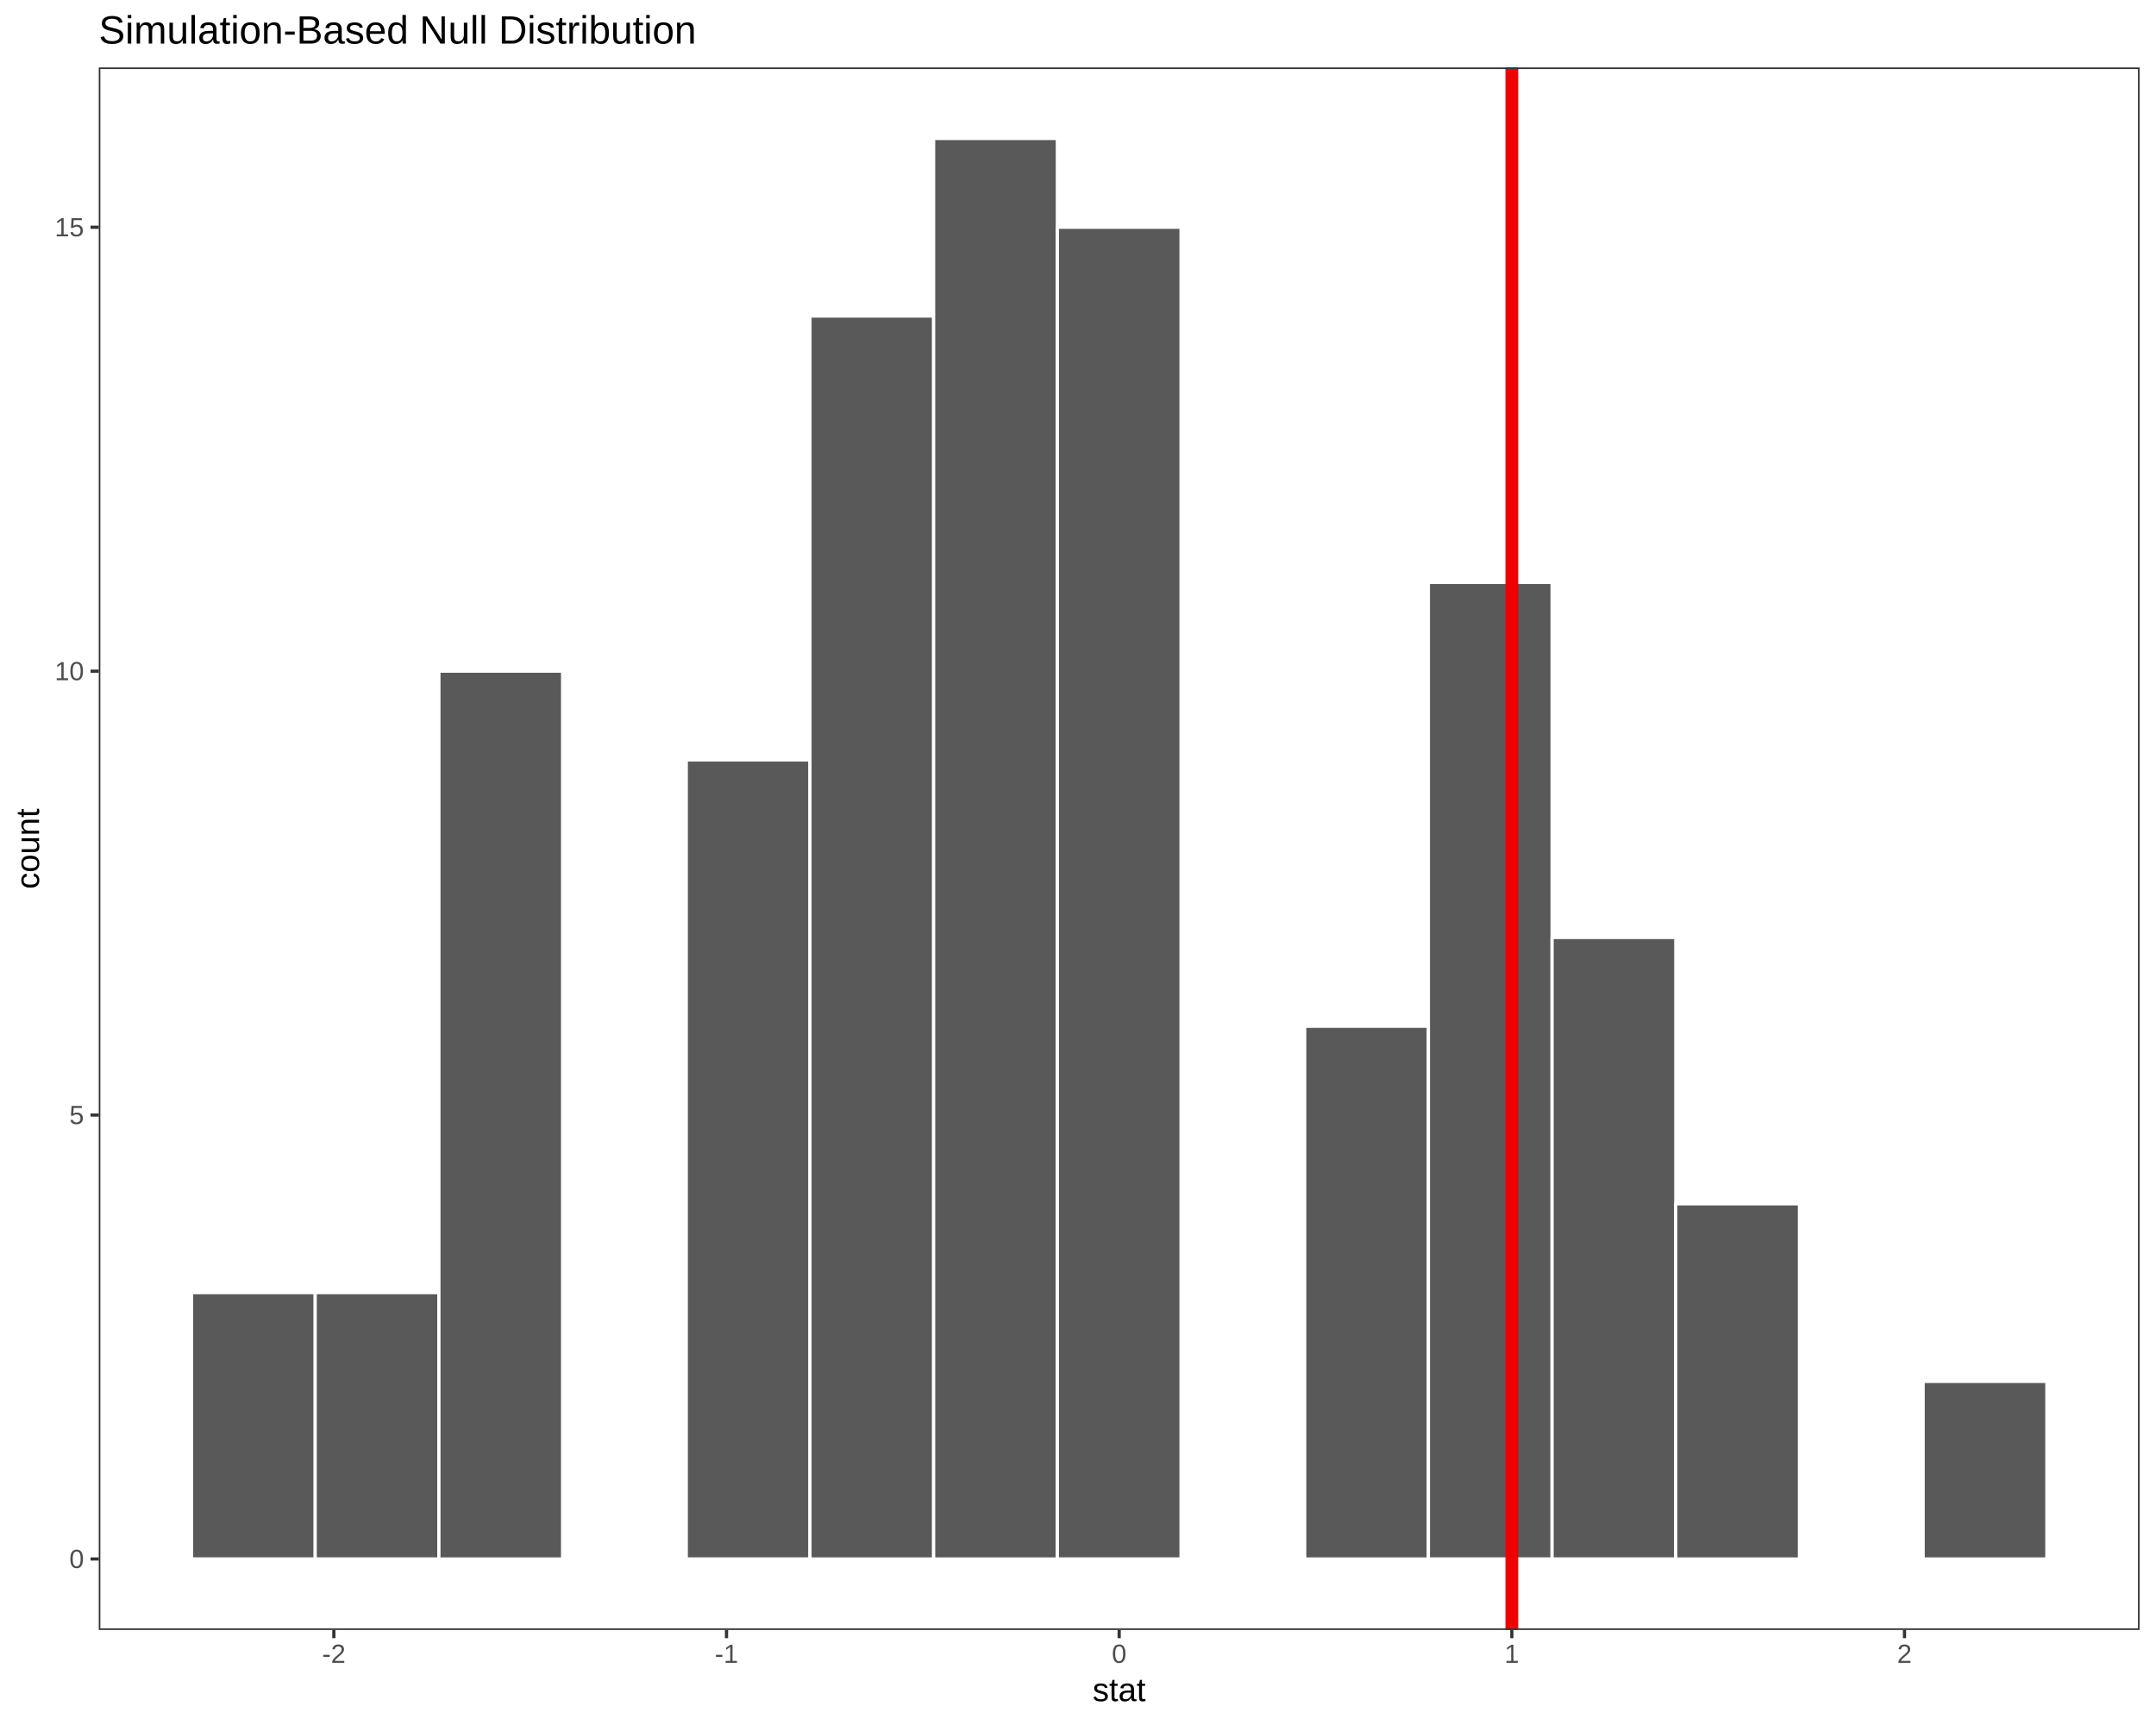
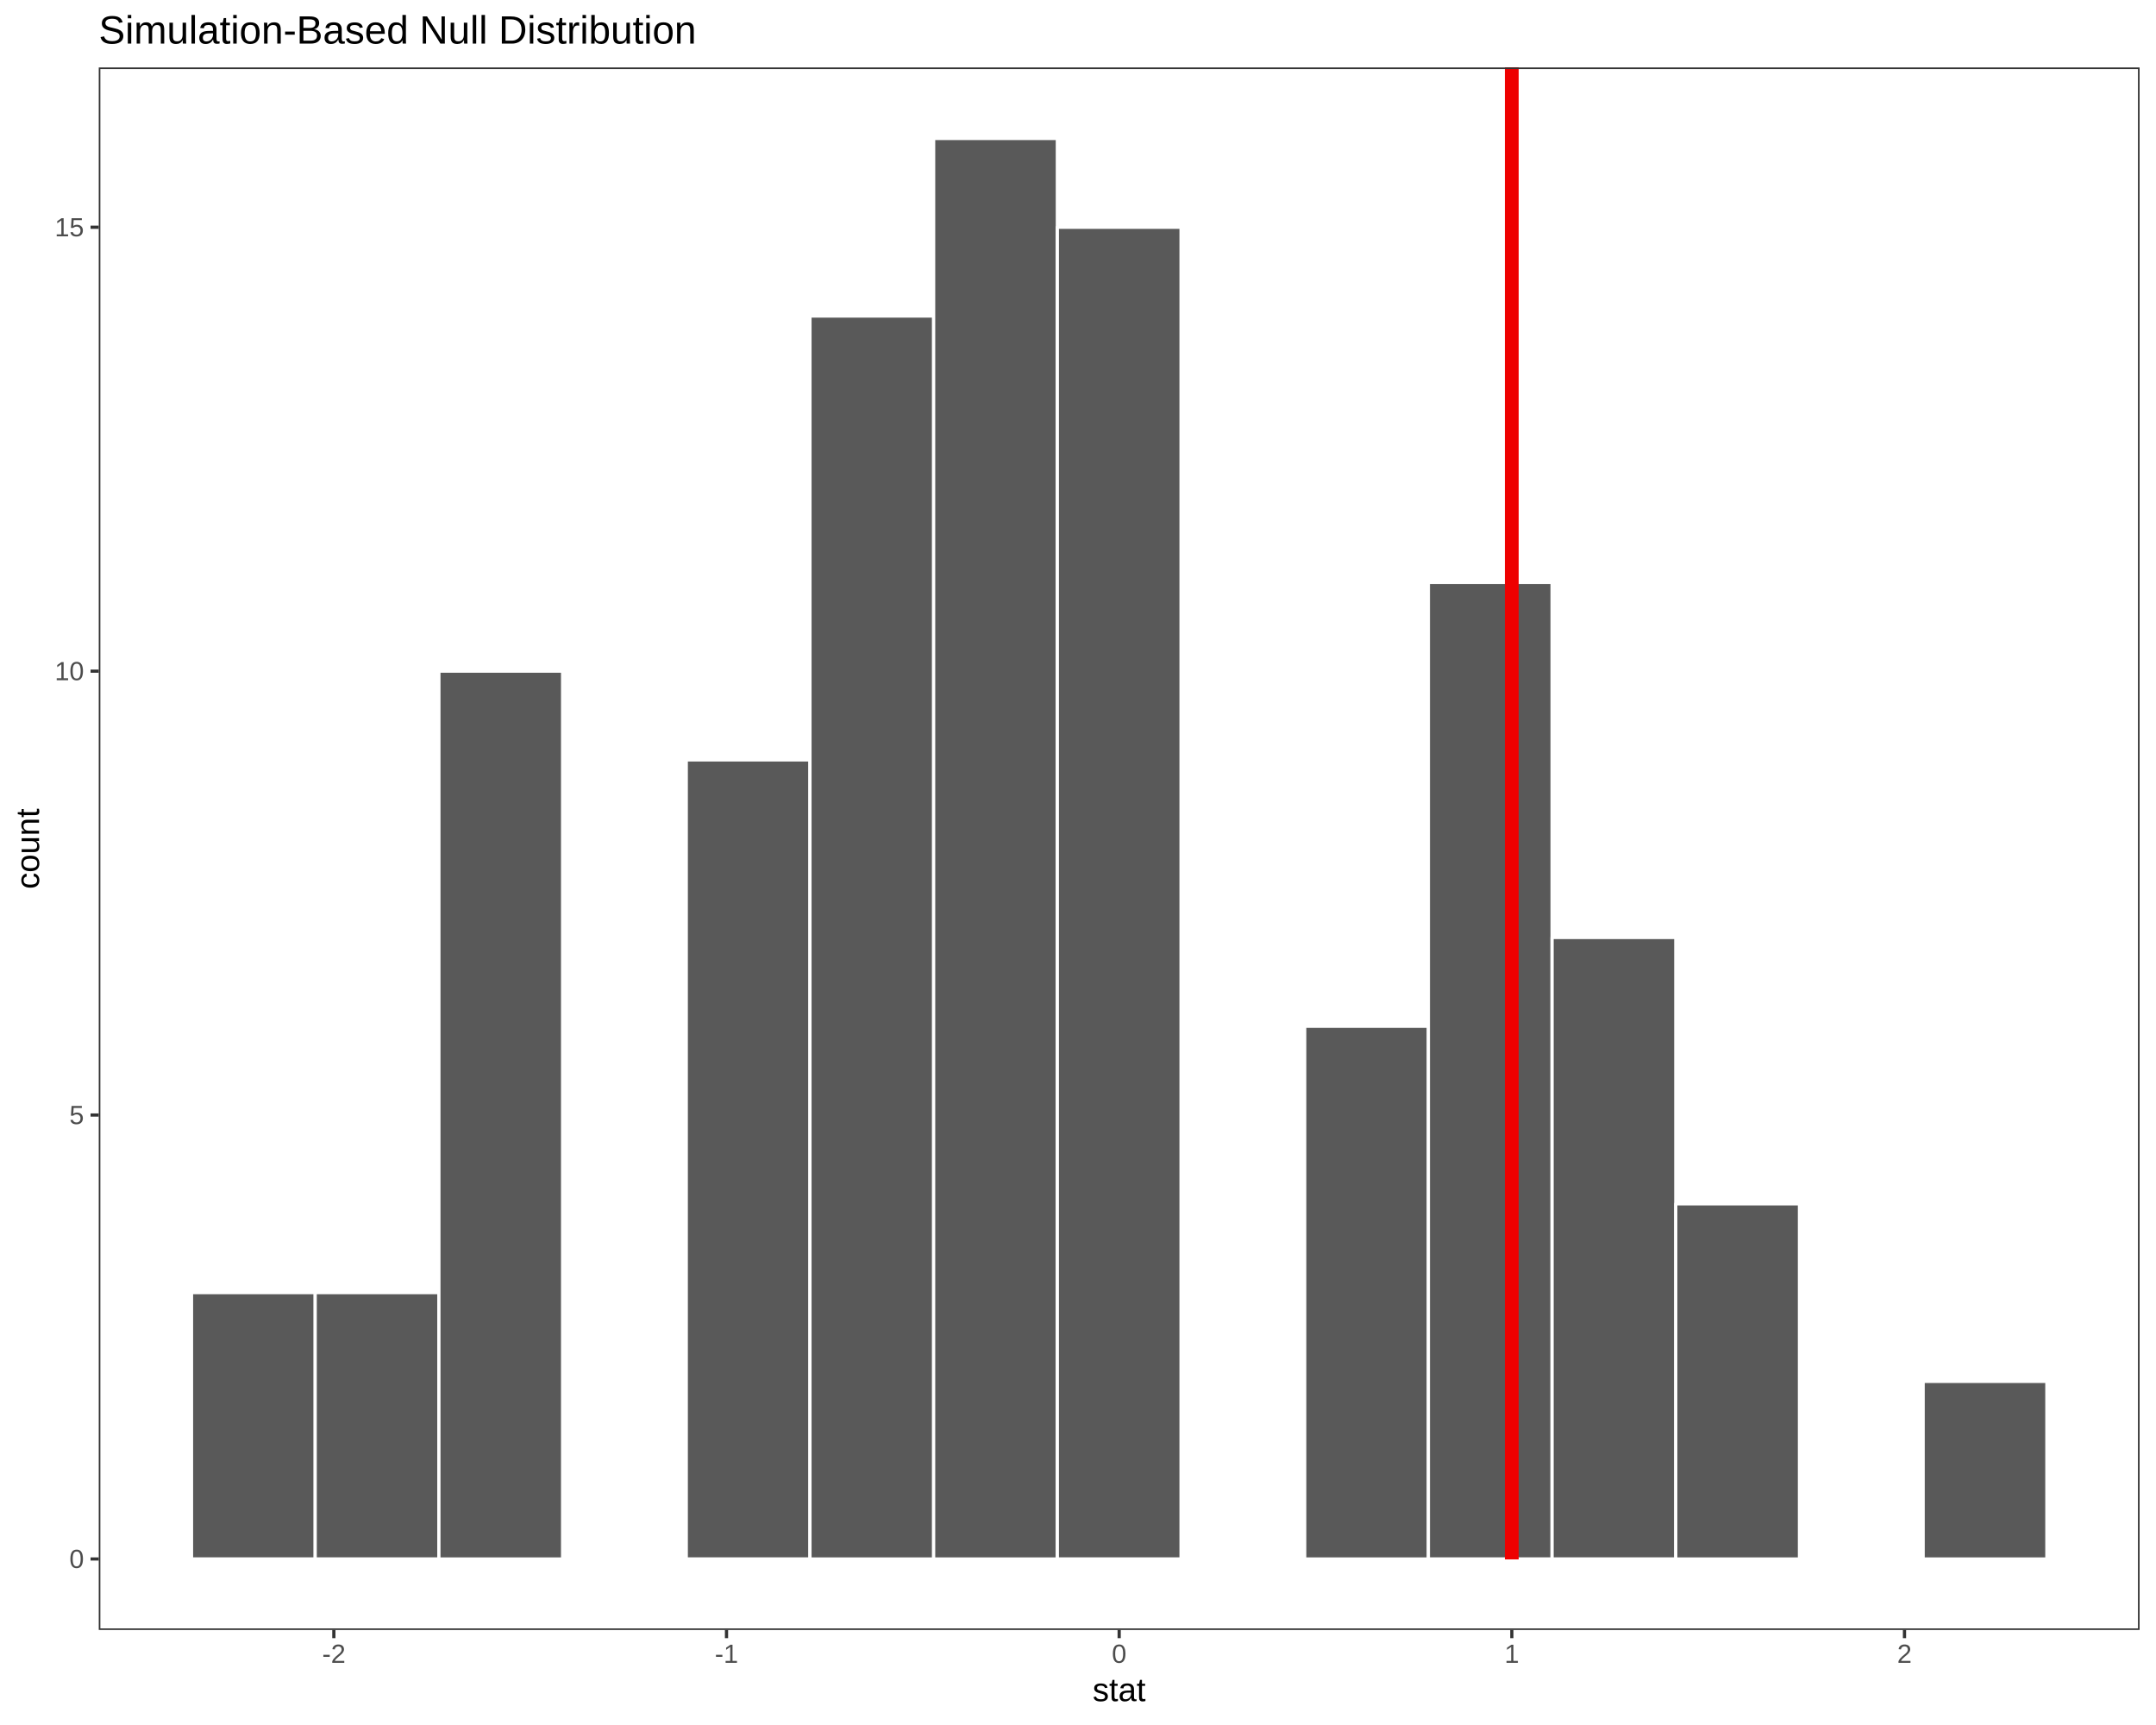
<svg xmlns="http://www.w3.org/2000/svg" viewBox="0 0 720.00 576.00">
  <defs>
    <style type="text/css">
    line, polyline, polygon, path, rect, circle {
      fill: none;
      stroke: #000000;
      stroke-linecap: round;
      stroke-linejoin: round;
      stroke-miterlimit: 10.00;
    }
  </style>
  </defs>
  <rect width="100%" height="100%" style="stroke: none; fill: #FFFFFF;" />
  <rect x="0.00" y="0.00" width="720.00" height="576.00" style="stroke-width: 1.07; stroke: #FFFFFF; fill: #FFFFFF;" />
  <defs>
    <clipPath id="cpMzIuOTh8NzE0LjUyfDU0NC4yN3wyMi41Mg==">
      <rect x="32.98" y="22.52" width="681.54" height="521.75" />
    </clipPath>
  </defs>
  <rect x="32.98" y="22.52" width="681.54" height="521.75" style="stroke-width: 1.07; stroke: none; fill: #FFFFFF;" clip-path="url(#cpMzIuOTh8NzE0LjUyfDU0NC4yN3wyMi41Mg==)" />
  <rect x="63.96" y="431.62" width="41.31" height="88.93" style="stroke-width: 1.07; stroke: #FFFFFF; stroke-linecap: butt; fill: #595959;" clip-path="url(#cpMzIuOTh8NzE0LjUyfDU0NC4yN3wyMi41Mg==)" />
  <rect x="105.26" y="431.62" width="41.31" height="88.93" style="stroke-width: 1.07; stroke: #FFFFFF; stroke-linecap: butt; fill: #595959;" clip-path="url(#cpMzIuOTh8NzE0LjUyfDU0NC4yN3wyMi41Mg==)" />
  <rect x="146.57" y="224.11" width="41.31" height="296.45" style="stroke-width: 1.07; stroke: #FFFFFF; stroke-linecap: butt; fill: #595959;" clip-path="url(#cpMzIuOTh8NzE0LjUyfDU0NC4yN3wyMi41Mg==)" />
  <rect x="187.87" y="520.56" width="41.31" height="0.00" style="stroke-width: 1.07; stroke: #FFFFFF; stroke-linecap: butt; fill: #595959;" clip-path="url(#cpMzIuOTh8NzE0LjUyfDU0NC4yN3wyMi41Mg==)" />
  <rect x="229.18" y="253.75" width="41.31" height="266.80" style="stroke-width: 1.07; stroke: #FFFFFF; stroke-linecap: butt; fill: #595959;" clip-path="url(#cpMzIuOTh8NzE0LjUyfDU0NC4yN3wyMi41Mg==)" />
  <rect x="270.49" y="105.53" width="41.31" height="415.03" style="stroke-width: 1.07; stroke: #FFFFFF; stroke-linecap: butt; fill: #595959;" clip-path="url(#cpMzIuOTh8NzE0LjUyfDU0NC4yN3wyMi41Mg==)" />
  <rect x="311.79" y="46.24" width="41.31" height="474.32" style="stroke-width: 1.07; stroke: #FFFFFF; stroke-linecap: butt; fill: #595959;" clip-path="url(#cpMzIuOTh8NzE0LjUyfDU0NC4yN3wyMi41Mg==)" />
  <rect x="353.10" y="75.88" width="41.31" height="444.67" style="stroke-width: 1.07; stroke: #FFFFFF; stroke-linecap: butt; fill: #595959;" clip-path="url(#cpMzIuOTh8NzE0LjUyfDU0NC4yN3wyMi41Mg==)" />
  <rect x="394.40" y="520.56" width="41.31" height="0.00" style="stroke-width: 1.07; stroke: #FFFFFF; stroke-linecap: butt; fill: #595959;" clip-path="url(#cpMzIuOTh8NzE0LjUyfDU0NC4yN3wyMi41Mg==)" />
  <rect x="435.71" y="342.69" width="41.31" height="177.87" style="stroke-width: 1.07; stroke: #FFFFFF; stroke-linecap: butt; fill: #595959;" clip-path="url(#cpMzIuOTh8NzE0LjUyfDU0NC4yN3wyMi41Mg==)" />
  <rect x="477.01" y="194.46" width="41.31" height="326.09" style="stroke-width: 1.07; stroke: #FFFFFF; stroke-linecap: butt; fill: #595959;" clip-path="url(#cpMzIuOTh8NzE0LjUyfDU0NC4yN3wyMi41Mg==)" />
  <rect x="518.32" y="313.04" width="41.31" height="207.51" style="stroke-width: 1.07; stroke: #FFFFFF; stroke-linecap: butt; fill: #595959;" clip-path="url(#cpMzIuOTh8NzE0LjUyfDU0NC4yN3wyMi41Mg==)" />
  <rect x="559.62" y="401.98" width="41.31" height="118.58" style="stroke-width: 1.07; stroke: #FFFFFF; stroke-linecap: butt; fill: #595959;" clip-path="url(#cpMzIuOTh8NzE0LjUyfDU0NC4yN3wyMi41Mg==)" />
  <rect x="600.93" y="520.56" width="41.31" height="0.00" style="stroke-width: 1.07; stroke: #FFFFFF; stroke-linecap: butt; fill: #595959;" clip-path="url(#cpMzIuOTh8NzE0LjUyfDU0NC4yN3wyMi41Mg==)" />
  <rect x="642.24" y="461.27" width="41.31" height="59.29" style="stroke-width: 1.07; stroke: #FFFFFF; stroke-linecap: butt; fill: #595959;" clip-path="url(#cpMzIuOTh8NzE0LjUyfDU0NC4yN3wyMi41Mg==)" />
-   <line x1="504.88" y1="544.27" x2="504.88" y2="22.52" style="stroke-width: 4.27; stroke: #EE0000; stroke-linecap: butt;" clip-path="url(#cpMzIuOTh8NzE0LjUyfDU0NC4yN3wyMi41Mg==)" />
+   <line x1="504.88" y1="520.56" x2="504.88" y2="22.52" style="stroke-width: 4.27; stroke: #EE0000; stroke-linecap: butt;" clip-path="url(#cpMzIuOTh8NzE0LjUyfDU0NC4yN3wyMi41Mg==)" />
+   <line x1="504.88" y1="520.56" x2="504.88" y2="22.52" style="stroke-width: 4.27; stroke: #EE0000; stroke-linecap: butt;" clip-path="url(#cpMzIuOTh8NzE0LjUyfDU0NC4yN3wyMi41Mg==)" />
+   <line x1="504.88" y1="520.56" x2="504.88" y2="22.52" style="stroke-width: 4.27; stroke: #EE0000; stroke-linecap: butt;" clip-path="url(#cpMzIuOTh8NzE0LjUyfDU0NC4yN3wyMi41Mg==)" />
+   <line x1="504.88" y1="520.56" x2="504.88" y2="22.52" style="stroke-width: 4.27; stroke: #EE0000; stroke-linecap: butt;" clip-path="url(#cpMzIuOTh8NzE0LjUyfDU0NC4yN3wyMi41Mg==)" />
+   <line x1="504.88" y1="520.56" x2="504.88" y2="22.52" style="stroke-width: 4.27; stroke: #EE0000; stroke-linecap: butt;" clip-path="url(#cpMzIuOTh8NzE0LjUyfDU0NC4yN3wyMi41Mg==)" />
+   <line x1="504.88" y1="520.56" x2="504.88" y2="22.52" style="stroke-width: 4.27; stroke: #EE0000; stroke-linecap: butt;" clip-path="url(#cpMzIuOTh8NzE0LjUyfDU0NC4yN3wyMi41Mg==)" />
+   <line x1="504.88" y1="520.56" x2="504.88" y2="22.52" style="stroke-width: 4.27; stroke: #EE0000; stroke-linecap: butt;" clip-path="url(#cpMzIuOTh8NzE0LjUyfDU0NC4yN3wyMi41Mg==)" />
+   <line x1="504.88" y1="520.56" x2="504.88" y2="22.52" style="stroke-width: 4.27; stroke: #EE0000; stroke-linecap: butt;" clip-path="url(#cpMzIuOTh8NzE0LjUyfDU0NC4yN3wyMi41Mg==)" />
+   <line x1="504.88" y1="520.56" x2="504.88" y2="22.52" style="stroke-width: 4.27; stroke: #EE0000; stroke-linecap: butt;" clip-path="url(#cpMzIuOTh8NzE0LjUyfDU0NC4yN3wyMi41Mg==)" />
+   <line x1="504.88" y1="520.56" x2="504.88" y2="22.52" style="stroke-width: 4.27; stroke: #EE0000; stroke-linecap: butt;" clip-path="url(#cpMzIuOTh8NzE0LjUyfDU0NC4yN3wyMi41Mg==)" />
+   <line x1="504.88" y1="520.56" x2="504.88" y2="22.52" style="stroke-width: 4.27; stroke: #EE0000; stroke-linecap: butt;" clip-path="url(#cpMzIuOTh8NzE0LjUyfDU0NC4yN3wyMi41Mg==)" />
+   <line x1="504.88" y1="520.56" x2="504.88" y2="22.52" style="stroke-width: 4.27; stroke: #EE0000; stroke-linecap: butt;" clip-path="url(#cpMzIuOTh8NzE0LjUyfDU0NC4yN3wyMi41Mg==)" />
+   <line x1="504.88" y1="520.56" x2="504.88" y2="22.52" style="stroke-width: 4.27; stroke: #EE0000; stroke-linecap: butt;" clip-path="url(#cpMzIuOTh8NzE0LjUyfDU0NC4yN3wyMi41Mg==)" />
+   <line x1="504.88" y1="520.56" x2="504.88" y2="22.52" style="stroke-width: 4.27; stroke: #EE0000; stroke-linecap: butt;" clip-path="url(#cpMzIuOTh8NzE0LjUyfDU0NC4yN3wyMi41Mg==)" />
+   <line x1="504.88" y1="520.56" x2="504.88" y2="22.52" style="stroke-width: 4.27; stroke: #EE0000; stroke-linecap: butt;" clip-path="url(#cpMzIuOTh8NzE0LjUyfDU0NC4yN3wyMi41Mg==)" />
+   <line x1="504.88" y1="520.56" x2="504.88" y2="22.52" style="stroke-width: 4.27; stroke: #EE0000; stroke-linecap: butt;" clip-path="url(#cpMzIuOTh8NzE0LjUyfDU0NC4yN3wyMi41Mg==)" />
+   <line x1="504.88" y1="520.56" x2="504.88" y2="22.52" style="stroke-width: 4.27; stroke: #EE0000; stroke-linecap: butt;" clip-path="url(#cpMzIuOTh8NzE0LjUyfDU0NC4yN3wyMi41Mg==)" />
+   <line x1="504.88" y1="520.56" x2="504.88" y2="22.52" style="stroke-width: 4.27; stroke: #EE0000; stroke-linecap: butt;" clip-path="url(#cpMzIuOTh8NzE0LjUyfDU0NC4yN3wyMi41Mg==)" />
+   <line x1="504.88" y1="520.56" x2="504.88" y2="22.52" style="stroke-width: 4.27; stroke: #EE0000; stroke-linecap: butt;" clip-path="url(#cpMzIuOTh8NzE0LjUyfDU0NC4yN3wyMi41Mg==)" />
+   <line x1="504.88" y1="520.56" x2="504.88" y2="22.52" style="stroke-width: 4.27; stroke: #EE0000; stroke-linecap: butt;" clip-path="url(#cpMzIuOTh8NzE0LjUyfDU0NC4yN3wyMi41Mg==)" />
+   <line x1="504.88" y1="520.56" x2="504.88" y2="22.52" style="stroke-width: 4.27; stroke: #EE0000; stroke-linecap: butt;" clip-path="url(#cpMzIuOTh8NzE0LjUyfDU0NC4yN3wyMi41Mg==)" />
+   <line x1="504.88" y1="520.56" x2="504.88" y2="22.52" style="stroke-width: 4.27; stroke: #EE0000; stroke-linecap: butt;" clip-path="url(#cpMzIuOTh8NzE0LjUyfDU0NC4yN3wyMi41Mg==)" />
+   <line x1="504.88" y1="520.56" x2="504.88" y2="22.52" style="stroke-width: 4.27; stroke: #EE0000; stroke-linecap: butt;" clip-path="url(#cpMzIuOTh8NzE0LjUyfDU0NC4yN3wyMi41Mg==)" />
+   <line x1="504.88" y1="520.56" x2="504.88" y2="22.52" style="stroke-width: 4.27; stroke: #EE0000; stroke-linecap: butt;" clip-path="url(#cpMzIuOTh8NzE0LjUyfDU0NC4yN3wyMi41Mg==)" />
+   <line x1="504.88" y1="520.56" x2="504.88" y2="22.52" style="stroke-width: 4.27; stroke: #EE0000; stroke-linecap: butt;" clip-path="url(#cpMzIuOTh8NzE0LjUyfDU0NC4yN3wyMi41Mg==)" />
+   <line x1="504.88" y1="520.56" x2="504.88" y2="22.52" style="stroke-width: 4.27; stroke: #EE0000; stroke-linecap: butt;" clip-path="url(#cpMzIuOTh8NzE0LjUyfDU0NC4yN3wyMi41Mg==)" />
+   <line x1="504.88" y1="520.56" x2="504.88" y2="22.52" style="stroke-width: 4.27; stroke: #EE0000; stroke-linecap: butt;" clip-path="url(#cpMzIuOTh8NzE0LjUyfDU0NC4yN3wyMi41Mg==)" />
+   <line x1="504.88" y1="520.56" x2="504.88" y2="22.52" style="stroke-width: 4.27; stroke: #EE0000; stroke-linecap: butt;" clip-path="url(#cpMzIuOTh8NzE0LjUyfDU0NC4yN3wyMi41Mg==)" />
+   <line x1="504.88" y1="520.56" x2="504.88" y2="22.52" style="stroke-width: 4.27; stroke: #EE0000; stroke-linecap: butt;" clip-path="url(#cpMzIuOTh8NzE0LjUyfDU0NC4yN3wyMi41Mg==)" />
+   <line x1="504.88" y1="520.56" x2="504.88" y2="22.52" style="stroke-width: 4.27; stroke: #EE0000; stroke-linecap: butt;" clip-path="url(#cpMzIuOTh8NzE0LjUyfDU0NC4yN3wyMi41Mg==)" />
+   <line x1="504.88" y1="520.56" x2="504.88" y2="22.52" style="stroke-width: 4.27; stroke: #EE0000; stroke-linecap: butt;" clip-path="url(#cpMzIuOTh8NzE0LjUyfDU0NC4yN3wyMi41Mg==)" />
+   <line x1="504.88" y1="520.56" x2="504.88" y2="22.52" style="stroke-width: 4.27; stroke: #EE0000; stroke-linecap: butt;" clip-path="url(#cpMzIuOTh8NzE0LjUyfDU0NC4yN3wyMi41Mg==)" />
+   <line x1="504.88" y1="520.56" x2="504.88" y2="22.52" style="stroke-width: 4.27; stroke: #EE0000; stroke-linecap: butt;" clip-path="url(#cpMzIuOTh8NzE0LjUyfDU0NC4yN3wyMi41Mg==)" />
+   <line x1="504.88" y1="520.56" x2="504.88" y2="22.52" style="stroke-width: 4.27; stroke: #EE0000; stroke-linecap: butt;" clip-path="url(#cpMzIuOTh8NzE0LjUyfDU0NC4yN3wyMi41Mg==)" />
+   <line x1="504.88" y1="520.56" x2="504.88" y2="22.52" style="stroke-width: 4.27; stroke: #EE0000; stroke-linecap: butt;" clip-path="url(#cpMzIuOTh8NzE0LjUyfDU0NC4yN3wyMi41Mg==)" />
+   <line x1="504.88" y1="520.56" x2="504.88" y2="22.52" style="stroke-width: 4.27; stroke: #EE0000; stroke-linecap: butt;" clip-path="url(#cpMzIuOTh8NzE0LjUyfDU0NC4yN3wyMi41Mg==)" />
+   <line x1="504.88" y1="520.56" x2="504.88" y2="22.52" style="stroke-width: 4.27; stroke: #EE0000; stroke-linecap: butt;" clip-path="url(#cpMzIuOTh8NzE0LjUyfDU0NC4yN3wyMi41Mg==)" />
+   <line x1="504.88" y1="520.56" x2="504.88" y2="22.52" style="stroke-width: 4.27; stroke: #EE0000; stroke-linecap: butt;" clip-path="url(#cpMzIuOTh8NzE0LjUyfDU0NC4yN3wyMi41Mg==)" />
+   <line x1="504.88" y1="520.56" x2="504.88" y2="22.52" style="stroke-width: 4.27; stroke: #EE0000; stroke-linecap: butt;" clip-path="url(#cpMzIuOTh8NzE0LjUyfDU0NC4yN3wyMi41Mg==)" />
+   <line x1="504.88" y1="520.56" x2="504.88" y2="22.52" style="stroke-width: 4.27; stroke: #EE0000; stroke-linecap: butt;" clip-path="url(#cpMzIuOTh8NzE0LjUyfDU0NC4yN3wyMi41Mg==)" />
+   <line x1="504.88" y1="520.56" x2="504.88" y2="22.52" style="stroke-width: 4.27; stroke: #EE0000; stroke-linecap: butt;" clip-path="url(#cpMzIuOTh8NzE0LjUyfDU0NC4yN3wyMi41Mg==)" />
+   <line x1="504.88" y1="520.56" x2="504.88" y2="22.52" style="stroke-width: 4.27; stroke: #EE0000; stroke-linecap: butt;" clip-path="url(#cpMzIuOTh8NzE0LjUyfDU0NC4yN3wyMi41Mg==)" />
+   <line x1="504.88" y1="520.56" x2="504.88" y2="22.52" style="stroke-width: 4.27; stroke: #EE0000; stroke-linecap: butt;" clip-path="url(#cpMzIuOTh8NzE0LjUyfDU0NC4yN3wyMi41Mg==)" />
+   <line x1="504.88" y1="520.56" x2="504.88" y2="22.52" style="stroke-width: 4.27; stroke: #EE0000; stroke-linecap: butt;" clip-path="url(#cpMzIuOTh8NzE0LjUyfDU0NC4yN3wyMi41Mg==)" />
+   <line x1="504.88" y1="520.56" x2="504.88" y2="22.52" style="stroke-width: 4.27; stroke: #EE0000; stroke-linecap: butt;" clip-path="url(#cpMzIuOTh8NzE0LjUyfDU0NC4yN3wyMi41Mg==)" />
+   <line x1="504.88" y1="520.56" x2="504.88" y2="22.52" style="stroke-width: 4.27; stroke: #EE0000; stroke-linecap: butt;" clip-path="url(#cpMzIuOTh8NzE0LjUyfDU0NC4yN3wyMi41Mg==)" />
+   <line x1="504.88" y1="520.56" x2="504.88" y2="22.52" style="stroke-width: 4.27; stroke: #EE0000; stroke-linecap: butt;" clip-path="url(#cpMzIuOTh8NzE0LjUyfDU0NC4yN3wyMi41Mg==)" />
+   <line x1="504.88" y1="520.56" x2="504.88" y2="22.52" style="stroke-width: 4.27; stroke: #EE0000; stroke-linecap: butt;" clip-path="url(#cpMzIuOTh8NzE0LjUyfDU0NC4yN3wyMi41Mg==)" />
+   <line x1="504.88" y1="520.56" x2="504.88" y2="22.52" style="stroke-width: 4.27; stroke: #EE0000; stroke-linecap: butt;" clip-path="url(#cpMzIuOTh8NzE0LjUyfDU0NC4yN3wyMi41Mg==)" />
+   <line x1="504.88" y1="520.56" x2="504.88" y2="22.52" style="stroke-width: 4.27; stroke: #EE0000; stroke-linecap: butt;" clip-path="url(#cpMzIuOTh8NzE0LjUyfDU0NC4yN3wyMi41Mg==)" />
+   <line x1="504.88" y1="520.56" x2="504.88" y2="22.52" style="stroke-width: 4.27; stroke: #EE0000; stroke-linecap: butt;" clip-path="url(#cpMzIuOTh8NzE0LjUyfDU0NC4yN3wyMi41Mg==)" />
+   <line x1="504.88" y1="520.56" x2="504.88" y2="22.52" style="stroke-width: 4.27; stroke: #EE0000; stroke-linecap: butt;" clip-path="url(#cpMzIuOTh8NzE0LjUyfDU0NC4yN3wyMi41Mg==)" />
+   <line x1="504.88" y1="520.56" x2="504.88" y2="22.52" style="stroke-width: 4.27; stroke: #EE0000; stroke-linecap: butt;" clip-path="url(#cpMzIuOTh8NzE0LjUyfDU0NC4yN3wyMi41Mg==)" />
+   <line x1="504.88" y1="520.56" x2="504.88" y2="22.52" style="stroke-width: 4.27; stroke: #EE0000; stroke-linecap: butt;" clip-path="url(#cpMzIuOTh8NzE0LjUyfDU0NC4yN3wyMi41Mg==)" />
+   <line x1="504.88" y1="520.56" x2="504.88" y2="22.52" style="stroke-width: 4.27; stroke: #EE0000; stroke-linecap: butt;" clip-path="url(#cpMzIuOTh8NzE0LjUyfDU0NC4yN3wyMi41Mg==)" />
+   <line x1="504.88" y1="520.56" x2="504.88" y2="22.52" style="stroke-width: 4.27; stroke: #EE0000; stroke-linecap: butt;" clip-path="url(#cpMzIuOTh8NzE0LjUyfDU0NC4yN3wyMi41Mg==)" />
+   <line x1="504.88" y1="520.56" x2="504.88" y2="22.52" style="stroke-width: 4.27; stroke: #EE0000; stroke-linecap: butt;" clip-path="url(#cpMzIuOTh8NzE0LjUyfDU0NC4yN3wyMi41Mg==)" />
+   <line x1="504.88" y1="520.56" x2="504.88" y2="22.52" style="stroke-width: 4.27; stroke: #EE0000; stroke-linecap: butt;" clip-path="url(#cpMzIuOTh8NzE0LjUyfDU0NC4yN3wyMi41Mg==)" />
+   <line x1="504.88" y1="520.56" x2="504.88" y2="22.52" style="stroke-width: 4.27; stroke: #EE0000; stroke-linecap: butt;" clip-path="url(#cpMzIuOTh8NzE0LjUyfDU0NC4yN3wyMi41Mg==)" />
+   <line x1="504.88" y1="520.56" x2="504.88" y2="22.52" style="stroke-width: 4.27; stroke: #EE0000; stroke-linecap: butt;" clip-path="url(#cpMzIuOTh8NzE0LjUyfDU0NC4yN3wyMi41Mg==)" />
+   <line x1="504.88" y1="520.56" x2="504.88" y2="22.52" style="stroke-width: 4.27; stroke: #EE0000; stroke-linecap: butt;" clip-path="url(#cpMzIuOTh8NzE0LjUyfDU0NC4yN3wyMi41Mg==)" />
+   <line x1="504.88" y1="520.56" x2="504.88" y2="22.52" style="stroke-width: 4.27; stroke: #EE0000; stroke-linecap: butt;" clip-path="url(#cpMzIuOTh8NzE0LjUyfDU0NC4yN3wyMi41Mg==)" />
+   <line x1="504.88" y1="520.56" x2="504.88" y2="22.52" style="stroke-width: 4.27; stroke: #EE0000; stroke-linecap: butt;" clip-path="url(#cpMzIuOTh8NzE0LjUyfDU0NC4yN3wyMi41Mg==)" />
+   <line x1="504.88" y1="520.56" x2="504.88" y2="22.52" style="stroke-width: 4.27; stroke: #EE0000; stroke-linecap: butt;" clip-path="url(#cpMzIuOTh8NzE0LjUyfDU0NC4yN3wyMi41Mg==)" />
+   <line x1="504.88" y1="520.56" x2="504.88" y2="22.52" style="stroke-width: 4.27; stroke: #EE0000; stroke-linecap: butt;" clip-path="url(#cpMzIuOTh8NzE0LjUyfDU0NC4yN3wyMi41Mg==)" />
+   <line x1="504.88" y1="520.56" x2="504.88" y2="22.52" style="stroke-width: 4.27; stroke: #EE0000; stroke-linecap: butt;" clip-path="url(#cpMzIuOTh8NzE0LjUyfDU0NC4yN3wyMi41Mg==)" />
+   <line x1="504.88" y1="520.56" x2="504.88" y2="22.52" style="stroke-width: 4.27; stroke: #EE0000; stroke-linecap: butt;" clip-path="url(#cpMzIuOTh8NzE0LjUyfDU0NC4yN3wyMi41Mg==)" />
+   <line x1="504.88" y1="520.56" x2="504.88" y2="22.52" style="stroke-width: 4.27; stroke: #EE0000; stroke-linecap: butt;" clip-path="url(#cpMzIuOTh8NzE0LjUyfDU0NC4yN3wyMi41Mg==)" />
+   <line x1="504.88" y1="520.56" x2="504.88" y2="22.52" style="stroke-width: 4.27; stroke: #EE0000; stroke-linecap: butt;" clip-path="url(#cpMzIuOTh8NzE0LjUyfDU0NC4yN3wyMi41Mg==)" />
+   <line x1="504.88" y1="520.56" x2="504.88" y2="22.52" style="stroke-width: 4.27; stroke: #EE0000; stroke-linecap: butt;" clip-path="url(#cpMzIuOTh8NzE0LjUyfDU0NC4yN3wyMi41Mg==)" />
+   <line x1="504.88" y1="520.56" x2="504.88" y2="22.52" style="stroke-width: 4.27; stroke: #EE0000; stroke-linecap: butt;" clip-path="url(#cpMzIuOTh8NzE0LjUyfDU0NC4yN3wyMi41Mg==)" />
+   <line x1="504.88" y1="520.56" x2="504.88" y2="22.52" style="stroke-width: 4.27; stroke: #EE0000; stroke-linecap: butt;" clip-path="url(#cpMzIuOTh8NzE0LjUyfDU0NC4yN3wyMi41Mg==)" />
+   <line x1="504.88" y1="520.56" x2="504.88" y2="22.52" style="stroke-width: 4.27; stroke: #EE0000; stroke-linecap: butt;" clip-path="url(#cpMzIuOTh8NzE0LjUyfDU0NC4yN3wyMi41Mg==)" />
+   <line x1="504.88" y1="520.56" x2="504.88" y2="22.52" style="stroke-width: 4.27; stroke: #EE0000; stroke-linecap: butt;" clip-path="url(#cpMzIuOTh8NzE0LjUyfDU0NC4yN3wyMi41Mg==)" />
+   <line x1="504.88" y1="520.56" x2="504.88" y2="22.52" style="stroke-width: 4.27; stroke: #EE0000; stroke-linecap: butt;" clip-path="url(#cpMzIuOTh8NzE0LjUyfDU0NC4yN3wyMi41Mg==)" />
+   <line x1="504.88" y1="520.56" x2="504.88" y2="22.52" style="stroke-width: 4.27; stroke: #EE0000; stroke-linecap: butt;" clip-path="url(#cpMzIuOTh8NzE0LjUyfDU0NC4yN3wyMi41Mg==)" />
+   <line x1="504.88" y1="520.56" x2="504.88" y2="22.52" style="stroke-width: 4.27; stroke: #EE0000; stroke-linecap: butt;" clip-path="url(#cpMzIuOTh8NzE0LjUyfDU0NC4yN3wyMi41Mg==)" />
+   <line x1="504.88" y1="520.56" x2="504.88" y2="22.52" style="stroke-width: 4.27; stroke: #EE0000; stroke-linecap: butt;" clip-path="url(#cpMzIuOTh8NzE0LjUyfDU0NC4yN3wyMi41Mg==)" />
+   <line x1="504.88" y1="520.56" x2="504.88" y2="22.52" style="stroke-width: 4.27; stroke: #EE0000; stroke-linecap: butt;" clip-path="url(#cpMzIuOTh8NzE0LjUyfDU0NC4yN3wyMi41Mg==)" />
+   <line x1="504.88" y1="520.56" x2="504.88" y2="22.52" style="stroke-width: 4.27; stroke: #EE0000; stroke-linecap: butt;" clip-path="url(#cpMzIuOTh8NzE0LjUyfDU0NC4yN3wyMi41Mg==)" />
+   <line x1="504.88" y1="520.56" x2="504.88" y2="22.52" style="stroke-width: 4.27; stroke: #EE0000; stroke-linecap: butt;" clip-path="url(#cpMzIuOTh8NzE0LjUyfDU0NC4yN3wyMi41Mg==)" />
+   <line x1="504.88" y1="520.56" x2="504.88" y2="22.52" style="stroke-width: 4.27; stroke: #EE0000; stroke-linecap: butt;" clip-path="url(#cpMzIuOTh8NzE0LjUyfDU0NC4yN3wyMi41Mg==)" />
+   <line x1="504.88" y1="520.56" x2="504.88" y2="22.52" style="stroke-width: 4.27; stroke: #EE0000; stroke-linecap: butt;" clip-path="url(#cpMzIuOTh8NzE0LjUyfDU0NC4yN3wyMi41Mg==)" />
+   <line x1="504.88" y1="520.56" x2="504.88" y2="22.52" style="stroke-width: 4.27; stroke: #EE0000; stroke-linecap: butt;" clip-path="url(#cpMzIuOTh8NzE0LjUyfDU0NC4yN3wyMi41Mg==)" />
+   <line x1="504.88" y1="520.56" x2="504.88" y2="22.52" style="stroke-width: 4.27; stroke: #EE0000; stroke-linecap: butt;" clip-path="url(#cpMzIuOTh8NzE0LjUyfDU0NC4yN3wyMi41Mg==)" />
+   <line x1="504.88" y1="520.56" x2="504.88" y2="22.52" style="stroke-width: 4.27; stroke: #EE0000; stroke-linecap: butt;" clip-path="url(#cpMzIuOTh8NzE0LjUyfDU0NC4yN3wyMi41Mg==)" />
+   <line x1="504.88" y1="520.56" x2="504.88" y2="22.52" style="stroke-width: 4.27; stroke: #EE0000; stroke-linecap: butt;" clip-path="url(#cpMzIuOTh8NzE0LjUyfDU0NC4yN3wyMi41Mg==)" />
+   <line x1="504.88" y1="520.56" x2="504.88" y2="22.52" style="stroke-width: 4.27; stroke: #EE0000; stroke-linecap: butt;" clip-path="url(#cpMzIuOTh8NzE0LjUyfDU0NC4yN3wyMi41Mg==)" />
+   <line x1="504.88" y1="520.56" x2="504.88" y2="22.52" style="stroke-width: 4.27; stroke: #EE0000; stroke-linecap: butt;" clip-path="url(#cpMzIuOTh8NzE0LjUyfDU0NC4yN3wyMi41Mg==)" />
+   <line x1="504.88" y1="520.56" x2="504.88" y2="22.52" style="stroke-width: 4.27; stroke: #EE0000; stroke-linecap: butt;" clip-path="url(#cpMzIuOTh8NzE0LjUyfDU0NC4yN3wyMi41Mg==)" />
+   <line x1="504.88" y1="520.56" x2="504.88" y2="22.52" style="stroke-width: 4.27; stroke: #EE0000; stroke-linecap: butt;" clip-path="url(#cpMzIuOTh8NzE0LjUyfDU0NC4yN3wyMi41Mg==)" />
+   <line x1="504.88" y1="520.56" x2="504.88" y2="22.52" style="stroke-width: 4.27; stroke: #EE0000; stroke-linecap: butt;" clip-path="url(#cpMzIuOTh8NzE0LjUyfDU0NC4yN3wyMi41Mg==)" />
+   <line x1="504.88" y1="520.56" x2="504.88" y2="22.52" style="stroke-width: 4.27; stroke: #EE0000; stroke-linecap: butt;" clip-path="url(#cpMzIuOTh8NzE0LjUyfDU0NC4yN3wyMi41Mg==)" />
+   <line x1="504.88" y1="520.56" x2="504.88" y2="22.52" style="stroke-width: 4.27; stroke: #EE0000; stroke-linecap: butt;" clip-path="url(#cpMzIuOTh8NzE0LjUyfDU0NC4yN3wyMi41Mg==)" />
+   <line x1="504.88" y1="520.56" x2="504.88" y2="22.52" style="stroke-width: 4.27; stroke: #EE0000; stroke-linecap: butt;" clip-path="url(#cpMzIuOTh8NzE0LjUyfDU0NC4yN3wyMi41Mg==)" />
+   <line x1="504.88" y1="520.56" x2="504.88" y2="22.52" style="stroke-width: 4.27; stroke: #EE0000; stroke-linecap: butt;" clip-path="url(#cpMzIuOTh8NzE0LjUyfDU0NC4yN3wyMi41Mg==)" />
+   <line x1="504.88" y1="520.56" x2="504.88" y2="22.52" style="stroke-width: 4.27; stroke: #EE0000; stroke-linecap: butt;" clip-path="url(#cpMzIuOTh8NzE0LjUyfDU0NC4yN3wyMi41Mg==)" />
+   <line x1="504.88" y1="520.56" x2="504.88" y2="22.52" style="stroke-width: 4.27; stroke: #EE0000; stroke-linecap: butt;" clip-path="url(#cpMzIuOTh8NzE0LjUyfDU0NC4yN3wyMi41Mg==)" />
+   <line x1="504.88" y1="520.56" x2="504.88" y2="22.52" style="stroke-width: 4.27; stroke: #EE0000; stroke-linecap: butt;" clip-path="url(#cpMzIuOTh8NzE0LjUyfDU0NC4yN3wyMi41Mg==)" />
+   <line x1="504.88" y1="520.56" x2="504.88" y2="22.52" style="stroke-width: 4.27; stroke: #EE0000; stroke-linecap: butt;" clip-path="url(#cpMzIuOTh8NzE0LjUyfDU0NC4yN3wyMi41Mg==)" />
  <rect x="32.98" y="22.52" width="681.54" height="521.75" style="stroke-width: 1.07; stroke: #333333;" clip-path="url(#cpMzIuOTh8NzE0LjUyfDU0NC4yN3wyMi41Mg==)" />
  <defs>
    <clipPath id="cpMC4wMHw3MjAuMDB8NTc2LjAwfDAuMDA=">
      <rect x="0.00" y="0.00" width="720.00" height="576.00" />
    </clipPath>
  </defs>
  <g clip-path="url(#cpMC4wMHw3MjAuMDB8NTc2LjAwfDAuMDA=)">
    <text x="23.16" y="523.58" style="font-size: 8.80px; fill: #4D4D4D; font-family: Liberation Sans;" textLength="4.89px" lengthAdjust="spacingAndGlyphs">0</text>
  </g>
  <g clip-path="url(#cpMC4wMHw3MjAuMDB8NTc2LjAwfDAuMDA=)">
    <text x="23.16" y="375.35" style="font-size: 8.80px; fill: #4D4D4D; font-family: Liberation Sans;" textLength="4.89px" lengthAdjust="spacingAndGlyphs">5</text>
  </g>
  <g clip-path="url(#cpMC4wMHw3MjAuMDB8NTc2LjAwfDAuMDA=)">
    <text x="18.27" y="227.13" style="font-size: 8.80px; fill: #4D4D4D; font-family: Liberation Sans;" textLength="9.78px" lengthAdjust="spacingAndGlyphs">10</text>
  </g>
  <g clip-path="url(#cpMC4wMHw3MjAuMDB8NTc2LjAwfDAuMDA=)">
    <text x="18.27" y="78.91" style="font-size: 8.80px; fill: #4D4D4D; font-family: Liberation Sans;" textLength="9.78px" lengthAdjust="spacingAndGlyphs">15</text>
  </g>
  <polyline points="30.24,520.56 32.98,520.56 " style="stroke-width: 1.07; stroke: #333333; stroke-linecap: butt;" clip-path="url(#cpMC4wMHw3MjAuMDB8NTc2LjAwfDAuMDA=)" />
  <polyline points="30.24,372.33 32.98,372.33 " style="stroke-width: 1.07; stroke: #333333; stroke-linecap: butt;" clip-path="url(#cpMC4wMHw3MjAuMDB8NTc2LjAwfDAuMDA=)" />
  <polyline points="30.24,224.11 32.98,224.11 " style="stroke-width: 1.07; stroke: #333333; stroke-linecap: butt;" clip-path="url(#cpMC4wMHw3MjAuMDB8NTc2LjAwfDAuMDA=)" />
  <polyline points="30.24,75.88 32.98,75.88 " style="stroke-width: 1.07; stroke: #333333; stroke-linecap: butt;" clip-path="url(#cpMC4wMHw3MjAuMDB8NTc2LjAwfDAuMDA=)" />
  <polyline points="111.49,547.01 111.49,544.27 " style="stroke-width: 1.07; stroke: #333333; stroke-linecap: butt;" clip-path="url(#cpMC4wMHw3MjAuMDB8NTc2LjAwfDAuMDA=)" />
  <polyline points="242.62,547.01 242.62,544.27 " style="stroke-width: 1.07; stroke: #333333; stroke-linecap: butt;" clip-path="url(#cpMC4wMHw3MjAuMDB8NTc2LjAwfDAuMDA=)" />
  <polyline points="373.75,547.01 373.75,544.27 " style="stroke-width: 1.07; stroke: #333333; stroke-linecap: butt;" clip-path="url(#cpMC4wMHw3MjAuMDB8NTc2LjAwfDAuMDA=)" />
  <polyline points="504.88,547.01 504.88,544.27 " style="stroke-width: 1.07; stroke: #333333; stroke-linecap: butt;" clip-path="url(#cpMC4wMHw3MjAuMDB8NTc2LjAwfDAuMDA=)" />
  <polyline points="636.01,547.01 636.01,544.27 " style="stroke-width: 1.07; stroke: #333333; stroke-linecap: butt;" clip-path="url(#cpMC4wMHw3MjAuMDB8NTc2LjAwfDAuMDA=)" />
  <g clip-path="url(#cpMC4wMHw3MjAuMDB8NTc2LjAwfDAuMDA=)">
    <text x="107.59" y="555.25" style="font-size: 8.80px; fill: #4D4D4D; font-family: Liberation Sans;" textLength="7.81px" lengthAdjust="spacingAndGlyphs">-2</text>
  </g>
  <g clip-path="url(#cpMC4wMHw3MjAuMDB8NTc2LjAwfDAuMDA=)">
    <text x="238.71" y="555.25" style="font-size: 8.80px; fill: #4D4D4D; font-family: Liberation Sans;" textLength="7.81px" lengthAdjust="spacingAndGlyphs">-1</text>
  </g>
  <g clip-path="url(#cpMC4wMHw3MjAuMDB8NTc2LjAwfDAuMDA=)">
    <text x="371.30" y="555.25" style="font-size: 8.80px; fill: #4D4D4D; font-family: Liberation Sans;" textLength="4.89px" lengthAdjust="spacingAndGlyphs">0</text>
  </g>
  <g clip-path="url(#cpMC4wMHw3MjAuMDB8NTc2LjAwfDAuMDA=)">
    <text x="502.43" y="555.25" style="font-size: 8.80px; fill: #4D4D4D; font-family: Liberation Sans;" textLength="4.89px" lengthAdjust="spacingAndGlyphs">1</text>
  </g>
  <g clip-path="url(#cpMC4wMHw3MjAuMDB8NTc2LjAwfDAuMDA=)">
    <text x="633.56" y="555.25" style="font-size: 8.80px; fill: #4D4D4D; font-family: Liberation Sans;" textLength="4.89px" lengthAdjust="spacingAndGlyphs">2</text>
  </g>
  <g clip-path="url(#cpMC4wMHw3MjAuMDB8NTc2LjAwfDAuMDA=)">
    <text x="364.87" y="568.04" style="font-size: 11.00px; font-family: Liberation Sans;" textLength="17.75px" lengthAdjust="spacingAndGlyphs">stat</text>
  </g>
  <g clip-path="url(#cpMC4wMHw3MjAuMDB8NTc2LjAwfDAuMDA=)">
    <text transform="translate(13.04,296.87) rotate(-90)" style="font-size: 11.00px; font-family: Liberation Sans;" textLength="26.94px" lengthAdjust="spacingAndGlyphs">count</text>
  </g>
  <g clip-path="url(#cpMC4wMHw3MjAuMDB8NTc2LjAwfDAuMDA=)">
    <text x="32.98" y="14.56" style="font-size: 13.20px; font-family: Liberation Sans;" textLength="199.33px" lengthAdjust="spacingAndGlyphs">Simulation-Based Null Distribution</text>
  </g>
</svg>
